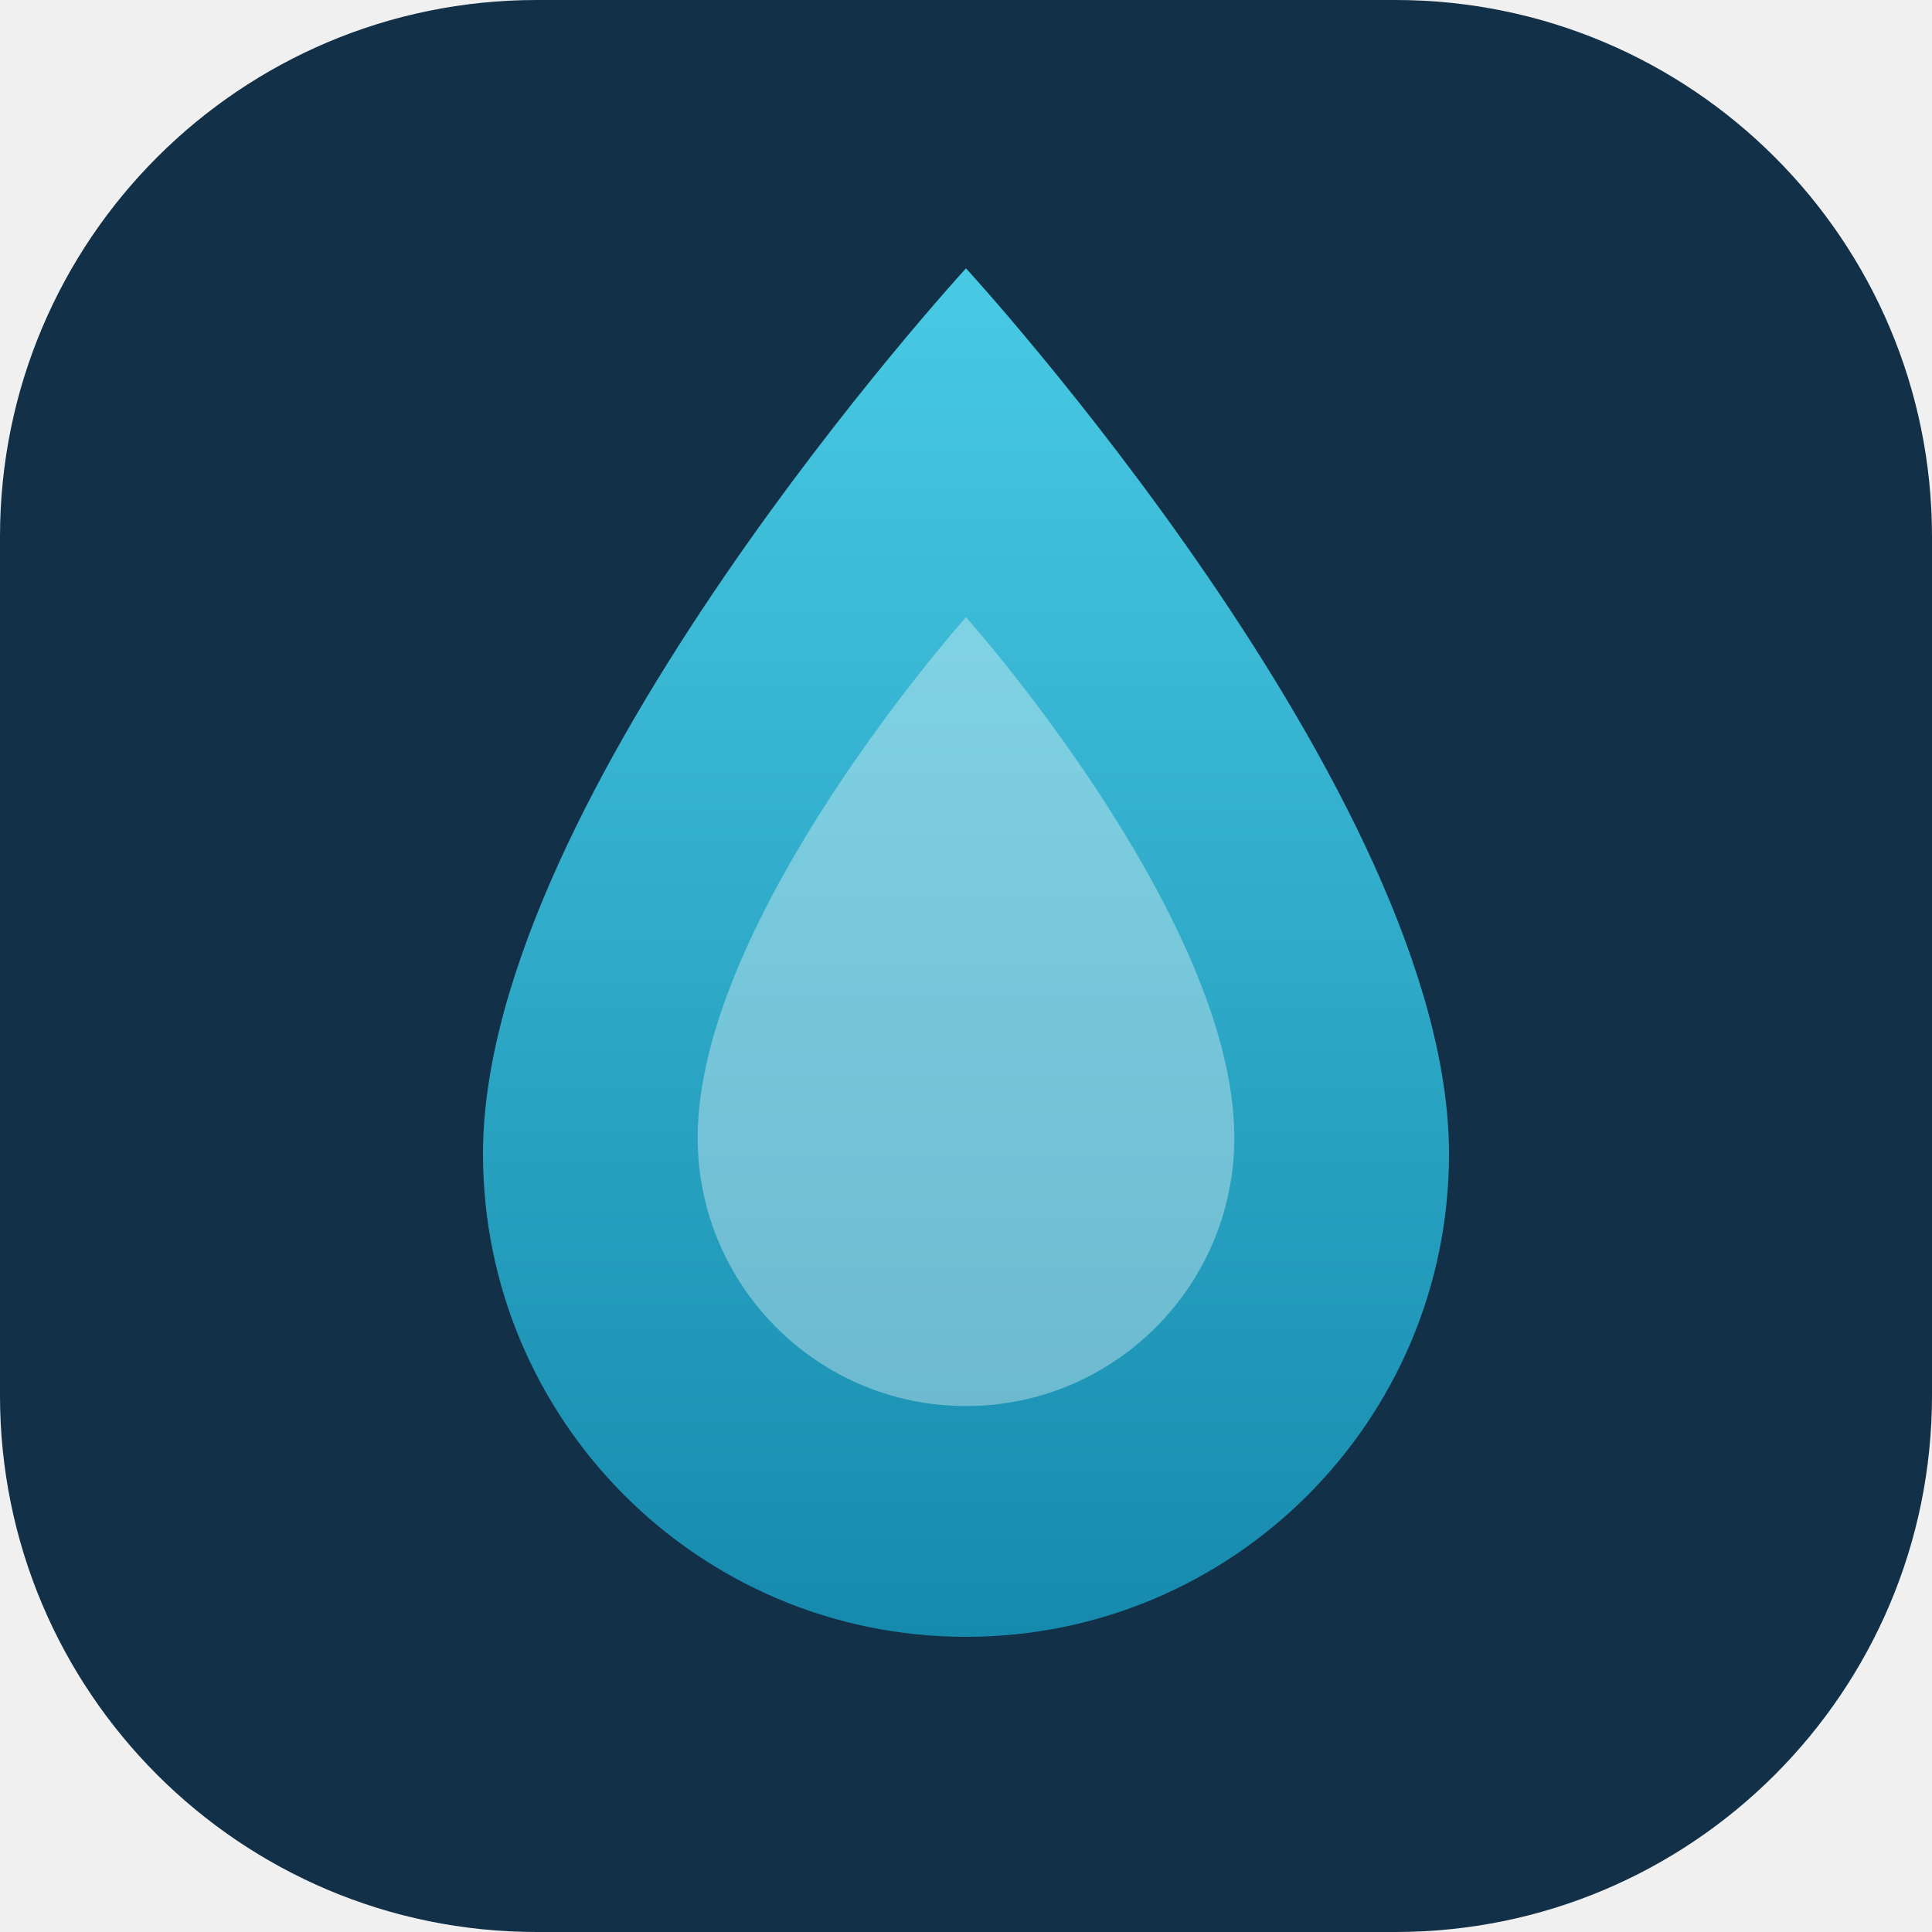
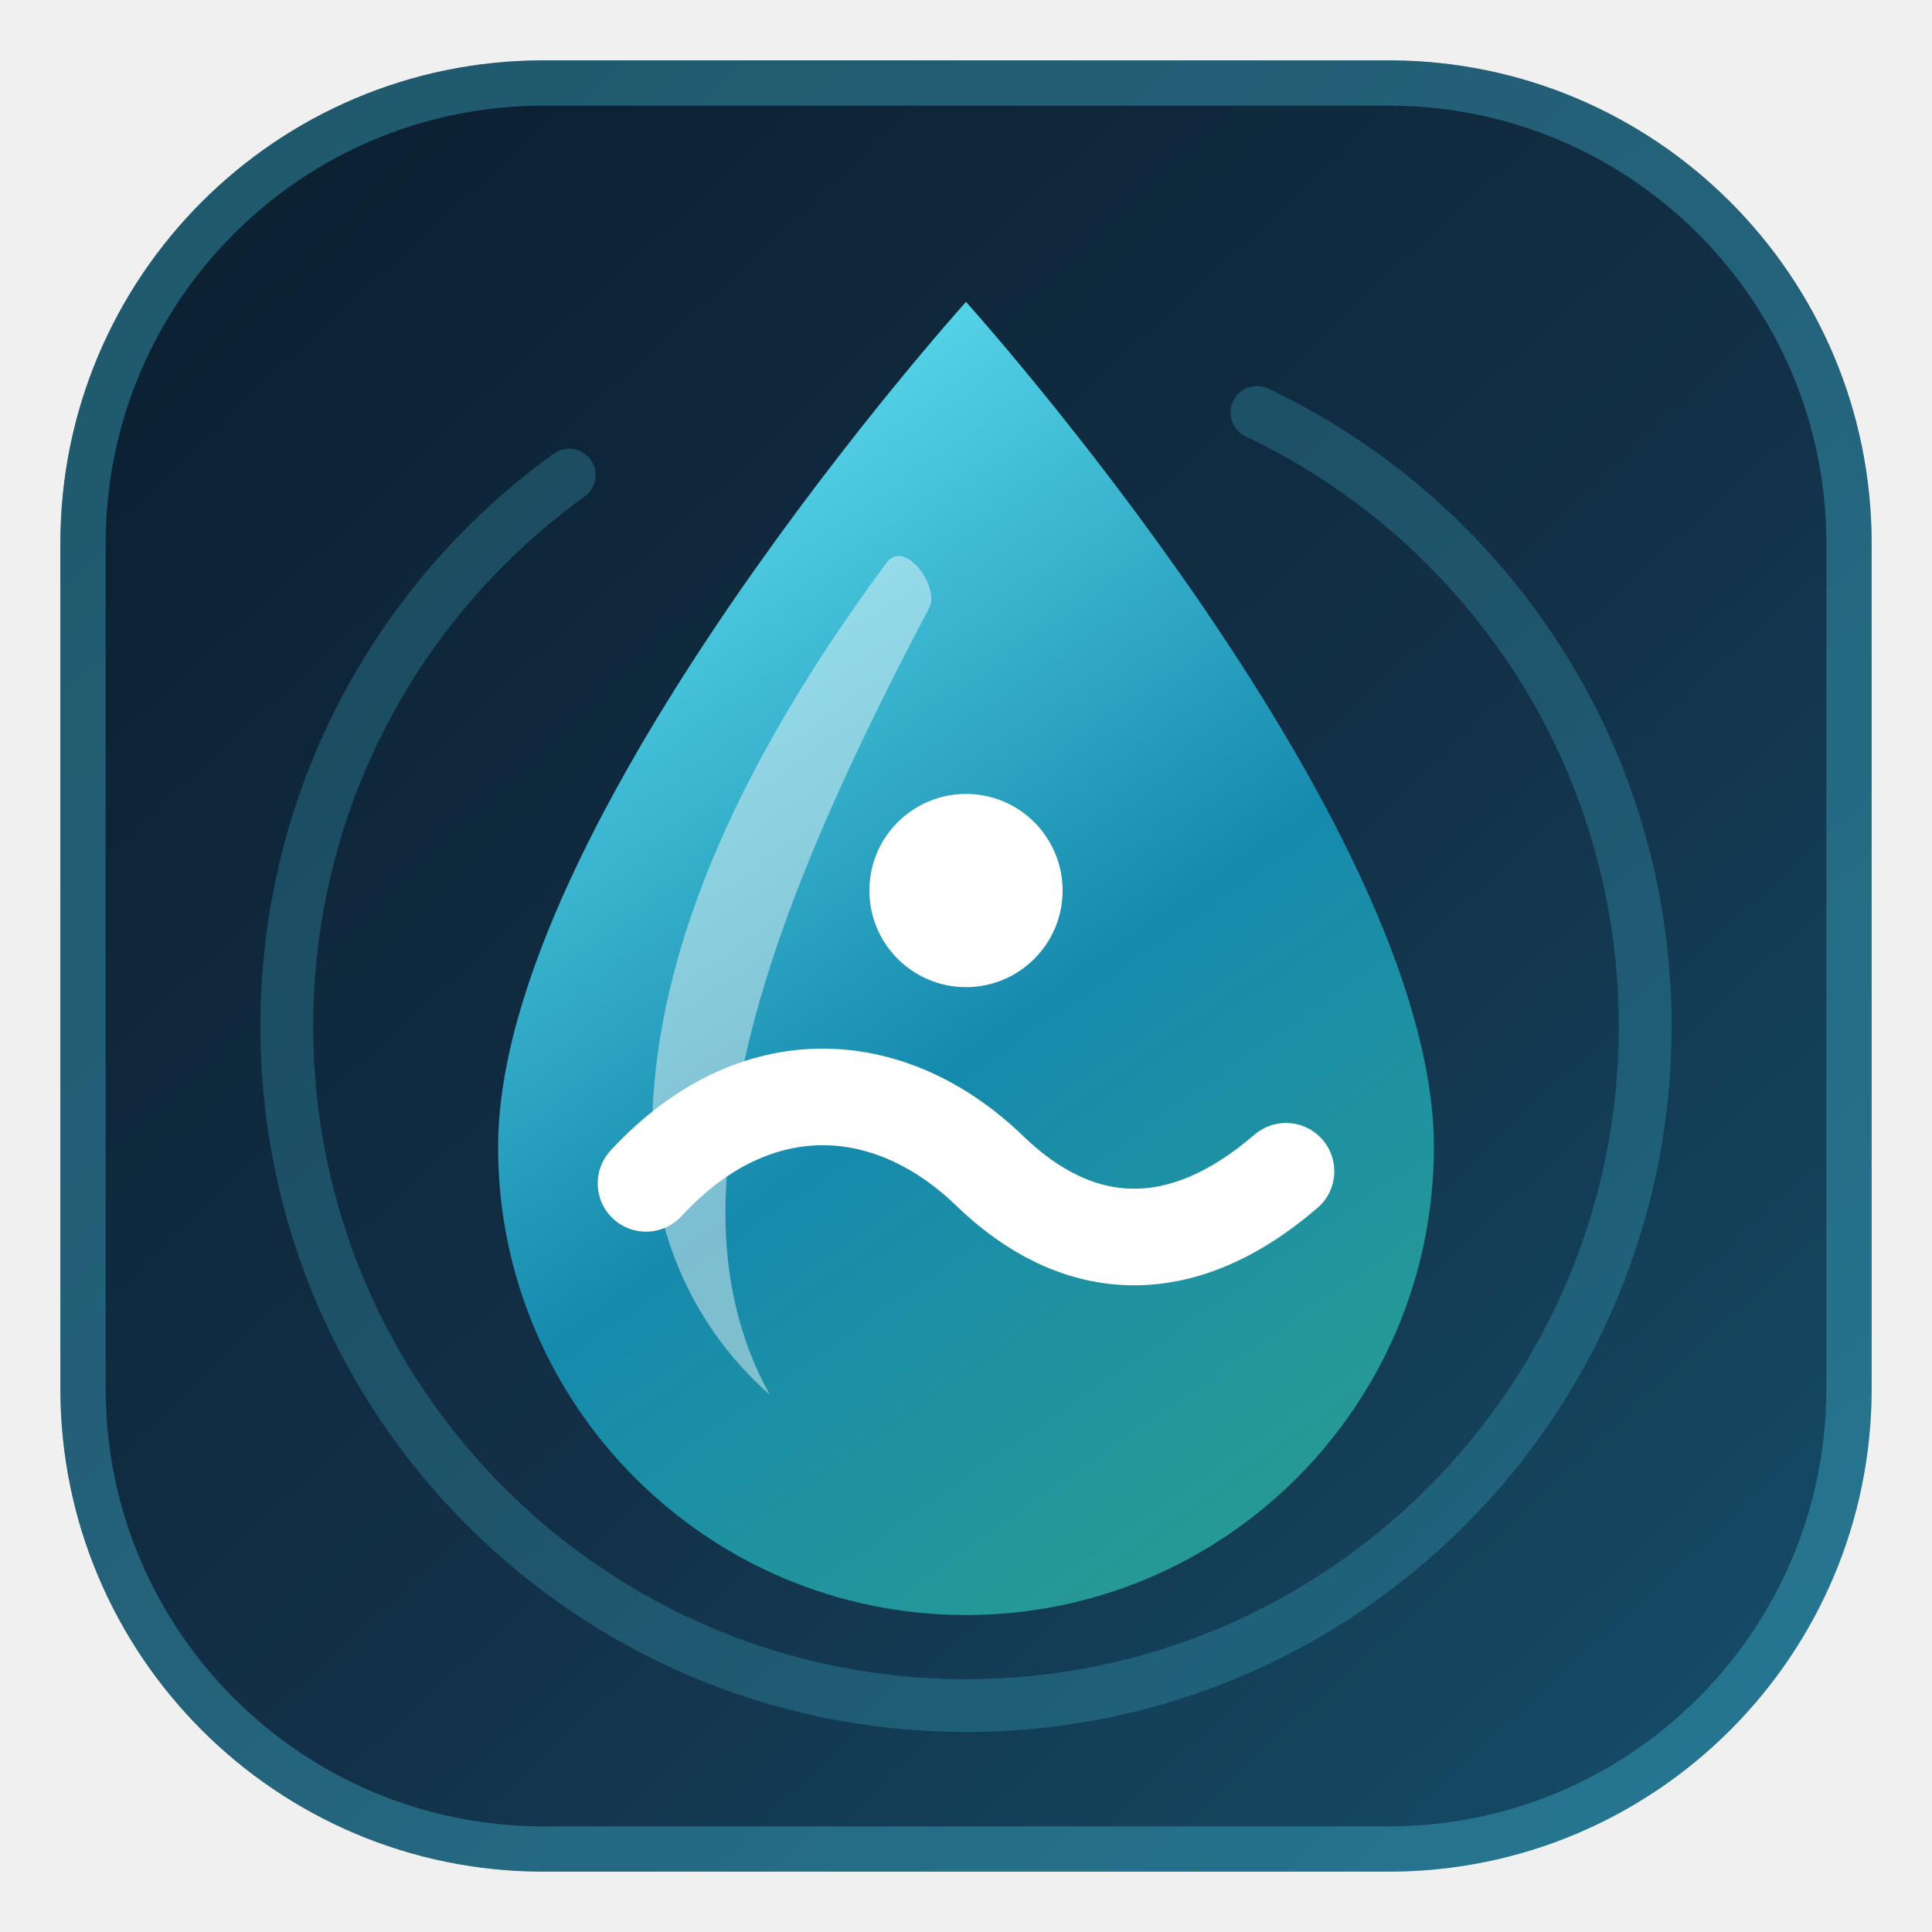
- <svg xmlns="http://www.w3.org/2000/svg" viewBox="0 0 36 36" fill="none">
-   <rect width="36" height="36" rx="10" fill="#123047" />
-   <path d="M18 5C18 5 9 14.8 9 21.5C9 26.47 13.03 30.5 18 30.5C22.97 30.5 27 26.47 27 21.5C27 14.8 18 5 18 5Z" fill="url(#g)" />
-   <path d="M18 11.5C18 11.5 13 17.1 13 21.2C13 23.96 15.24 26.2 18 26.2C20.76 26.2 23 23.96 23 21.2C23 17.1 18 11.5 18 11.5Z" fill="rgba(255,255,255,0.35)" />
+ <svg xmlns="http://www.w3.org/2000/svg" viewBox="0 0 64 64" fill="none">
  <defs>
-     <linearGradient id="g" x1="18" y1="5" x2="18" y2="30.5" gradientUnits="userSpaceOnUse">
-       <stop stop-color="#48CAE4" />
-       <stop offset="1" stop-color="#168AAD" />
+     <linearGradient id="favBg" x1="6" y1="4" x2="58" y2="60" gradientUnits="userSpaceOnUse">
+       <stop offset="0" stop-color="#0b1f30" />
+       <stop offset="0.55" stop-color="#123047" />
+       <stop offset="1" stop-color="#154d68" />
+     </linearGradient>
+     <linearGradient id="favDrop" x1="18" y1="12" x2="46" y2="52" gradientUnits="userSpaceOnUse">
+       <stop offset="0" stop-color="#67E8F9" />
+       <stop offset="0.55" stop-color="#168AAD" />
+       <stop offset="1" stop-color="#2A9D8F" />
    </linearGradient>
  </defs>
+   <rect x="2" y="2" width="60" height="60" rx="16" fill="url(#favBg)" />
+   <rect x="2.75" y="2.75" width="58.5" height="58.5" rx="15.25" stroke="#48CAE4" stroke-opacity="0.34" stroke-width="1.5" />
+   <circle cx="32" cy="34" r="22.5" stroke="#48CAE4" stroke-opacity="0.24" stroke-width="1.75" stroke-dasharray="92 24" stroke-linecap="round" />
+   <path d="M32 10C32 10 16.5 27.2 16.5 38C16.5 46.56 23.44 53.5 32 53.5C40.56 53.5 47.5 46.56 47.5 38C47.5 27.2 32 10 32 10Z" fill="url(#favDrop)" />
+   <path d="M29.4 18.6C24.8 24.8 21.6 31.3 21.6 37.6C21.6 41 23.1 44.1 25.5 46.2C24.1 43.7 23.7 40.6 24.3 37.2C25 31.8 27.9 25.6 30.8 20.1C31.1 19.4 30 17.9 29.4 18.6Z" fill="rgba(255,255,255,0.44)" />
+   <circle cx="32" cy="29.5" r="3.2" fill="#FFFFFF" />
+   <path d="M21.4 39.2C25 35.3 29.5 35.6 32.8 38.8C35.6 41.5 39 41.9 42.6 38.8" stroke="#FFFFFF" stroke-width="3.2" stroke-linecap="round" stroke-linejoin="round" />
</svg>
